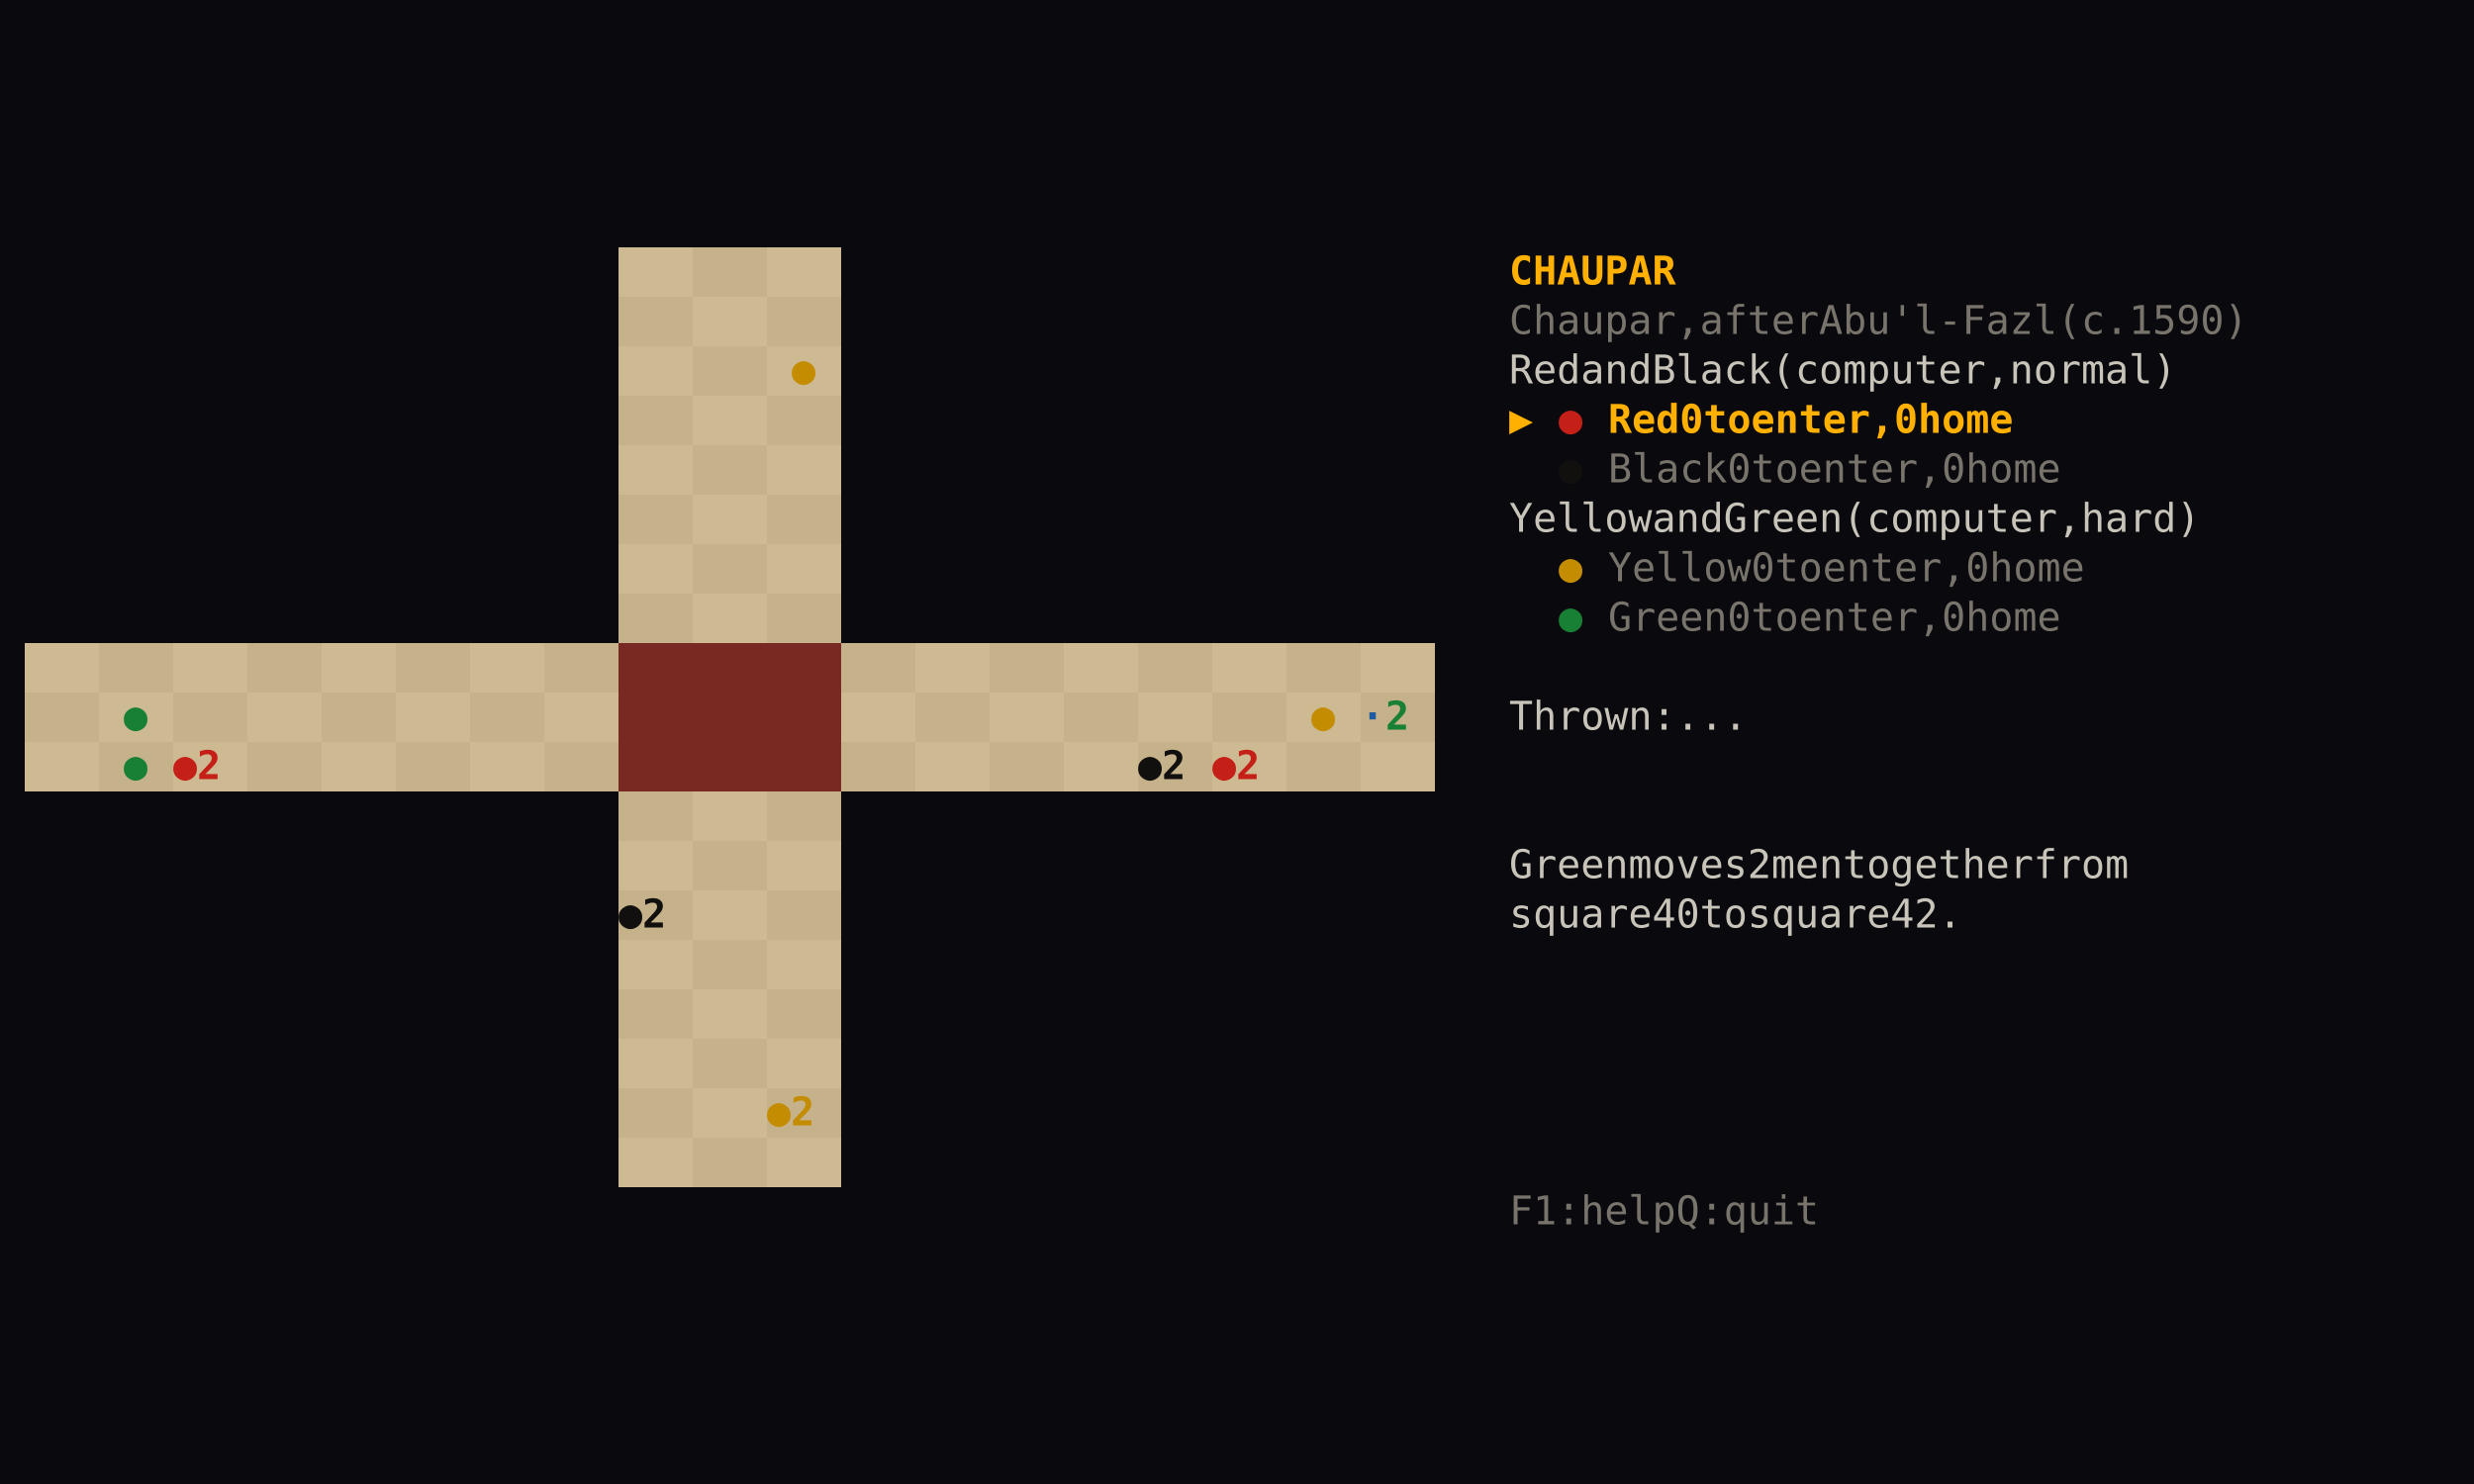
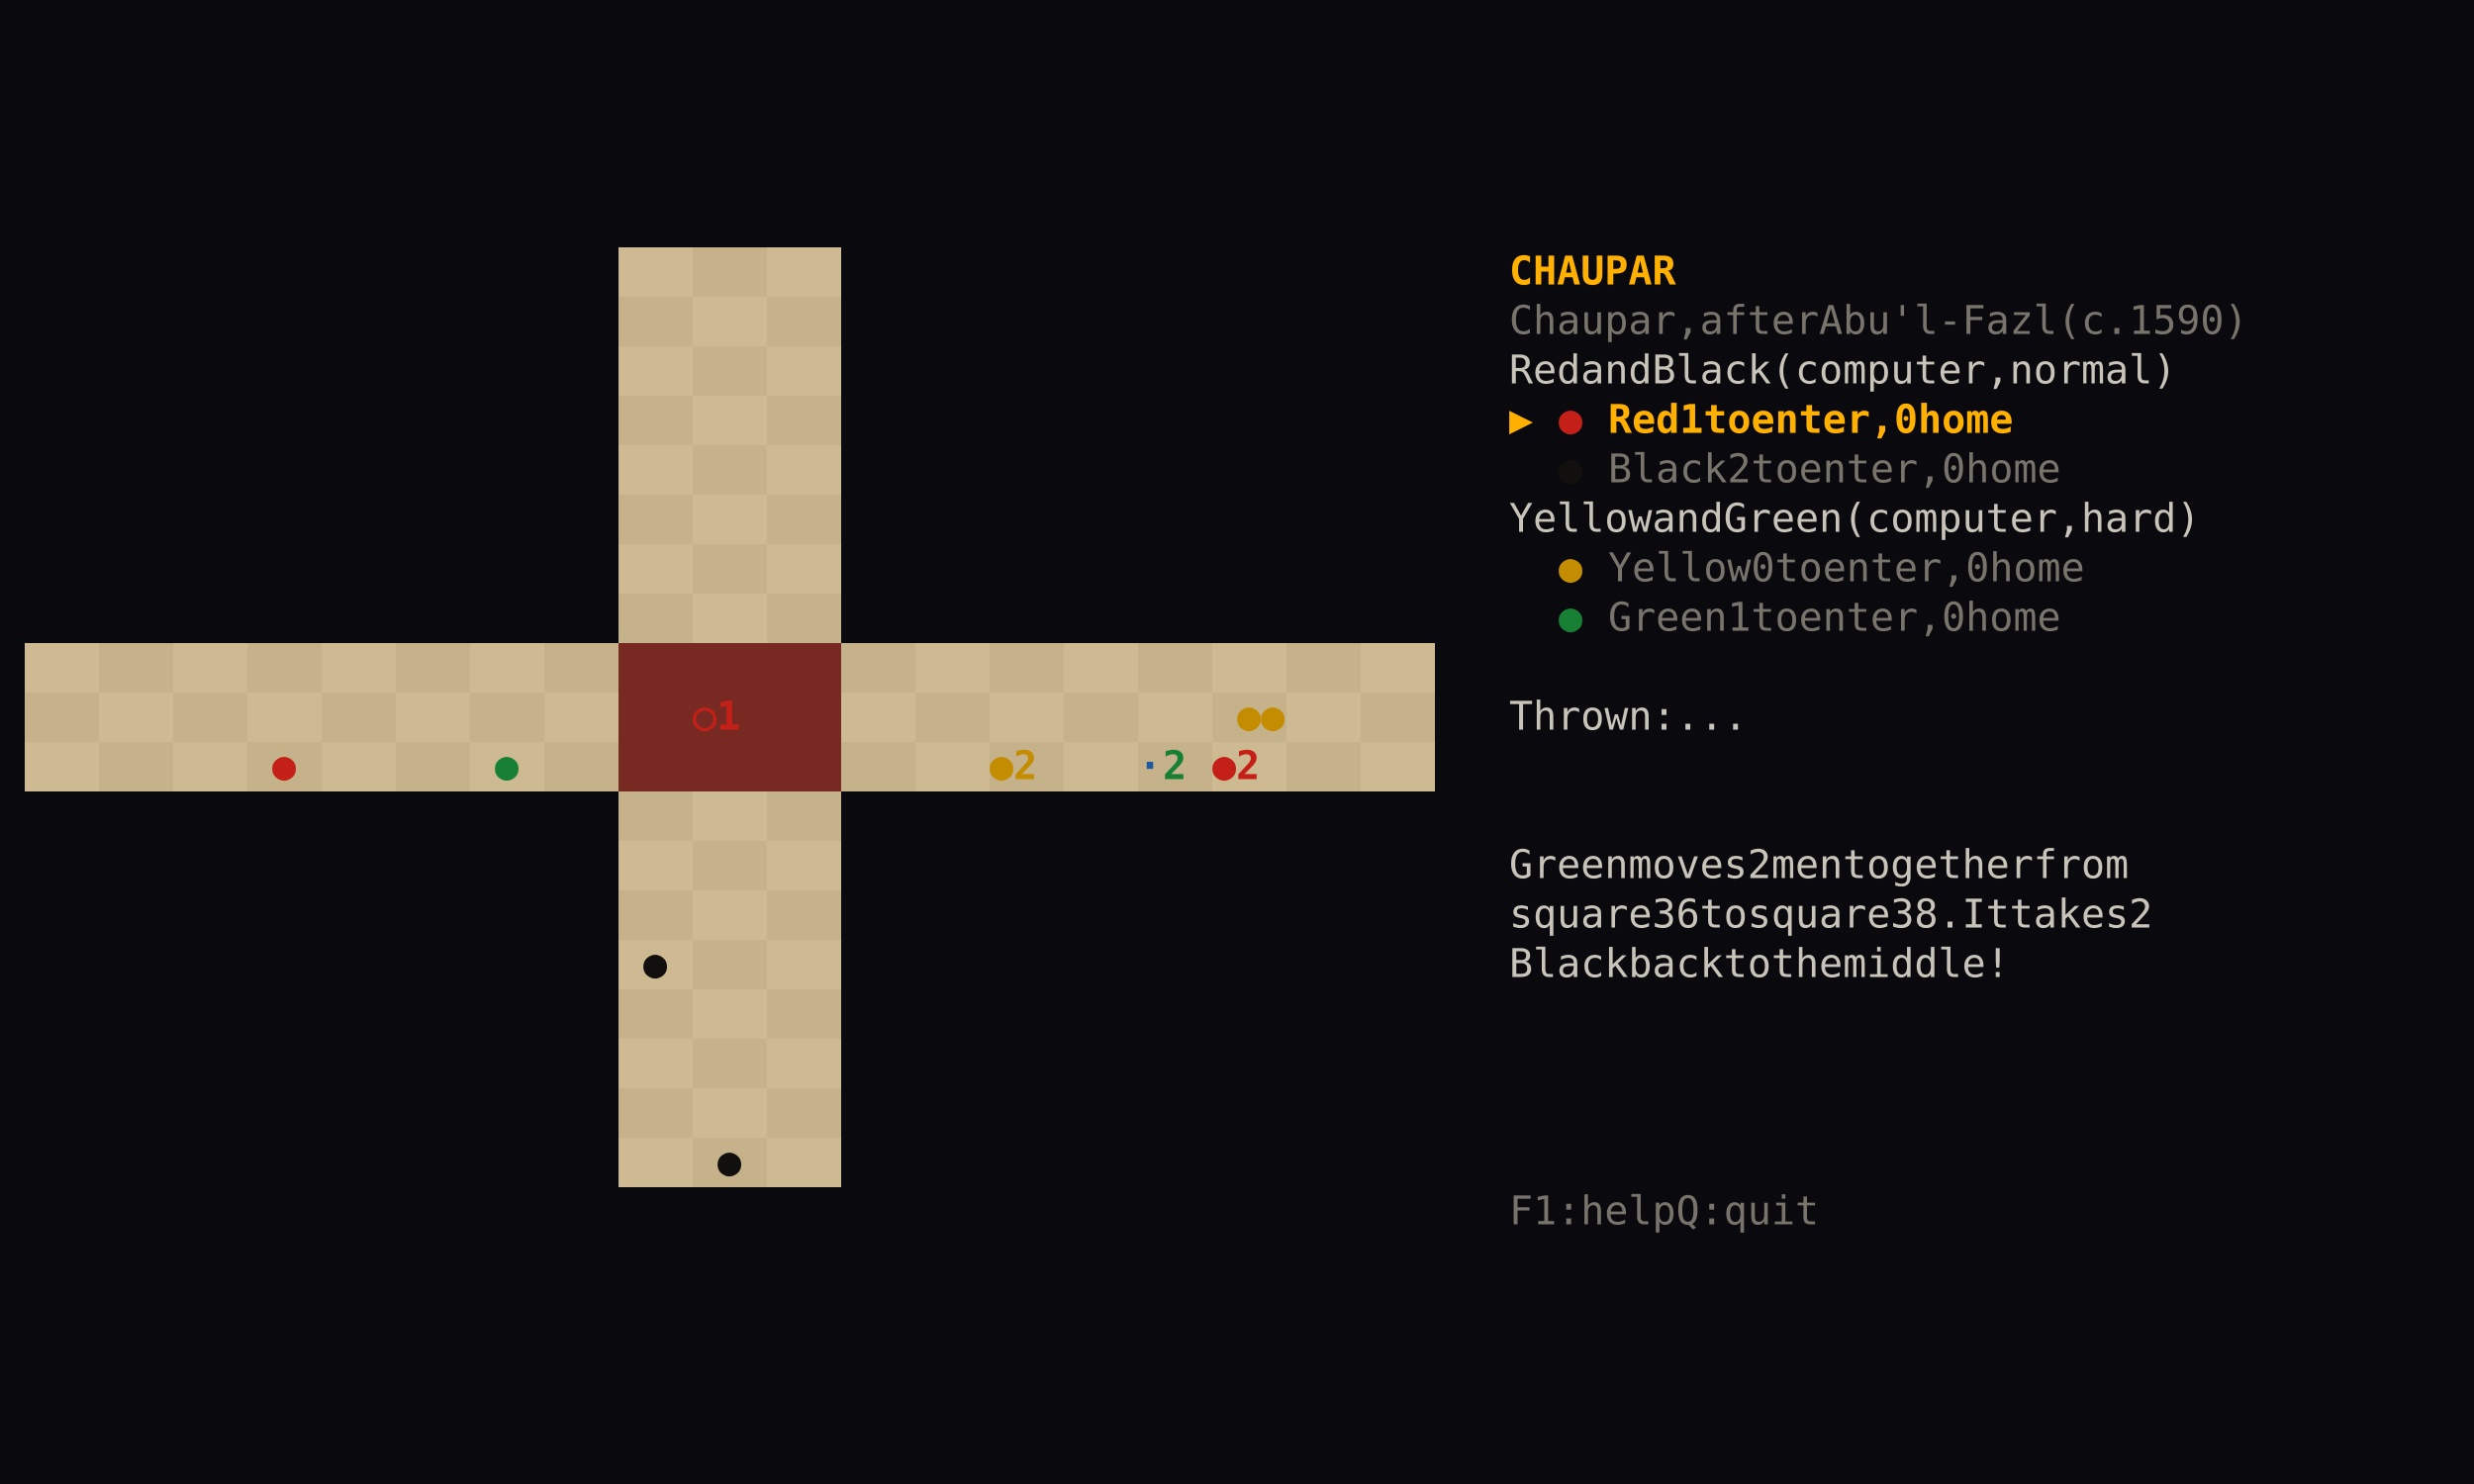
<svg xmlns="http://www.w3.org/2000/svg" viewBox="0 0 1000 600" width="1000" height="600" shape-rendering="crispEdges">
  <rect width="1000" height="600" fill="#101014" />
  <rect x="0" y="0" width="1000" height="20.5" fill="#0a0a0e" />
  <rect x="0" y="20" width="1000" height="20.5" fill="#0a0a0e" />
  <rect x="0" y="40" width="1000" height="20.5" fill="#0a0a0e" />
  <rect x="0" y="60" width="1000" height="20.5" fill="#0a0a0e" />
  <rect x="0" y="80" width="1000" height="20.5" fill="#0a0a0e" />
  <rect x="0" y="100" width="250" height="20.5" fill="#0a0a0e" />
  <rect x="250" y="100" width="30" height="20.5" fill="#ceba92" />
  <rect x="280" y="100" width="30" height="20.5" fill="#c6b28a" />
  <rect x="310" y="100" width="30" height="20.5" fill="#ceba92" />
  <rect x="340" y="100" width="660" height="20.5" fill="#0a0a0e" />
  <rect x="0" y="120" width="250" height="20.5" fill="#0a0a0e" />
  <rect x="250" y="120" width="30" height="20.5" fill="#c6b28a" />
  <rect x="280" y="120" width="30" height="20.5" fill="#ceba92" />
  <rect x="310" y="120" width="30" height="20.5" fill="#c6b28a" />
  <rect x="340" y="120" width="660" height="20.5" fill="#0a0a0e" />
  <rect x="0" y="140" width="250" height="20.5" fill="#0a0a0e" />
  <rect x="250" y="140" width="30" height="20.5" fill="#ceba92" />
  <rect x="280" y="140" width="30" height="20.5" fill="#c6b28a" />
  <rect x="310" y="140" width="30" height="20.5" fill="#ceba92" />
  <rect x="340" y="140" width="660" height="20.5" fill="#0a0a0e" />
  <rect x="0" y="160" width="250" height="20.5" fill="#0a0a0e" />
  <rect x="250" y="160" width="30" height="20.5" fill="#c6b28a" />
  <rect x="280" y="160" width="30" height="20.5" fill="#ceba92" />
  <rect x="310" y="160" width="30" height="20.5" fill="#c6b28a" />
  <rect x="340" y="160" width="660" height="20.5" fill="#0a0a0e" />
  <rect x="0" y="180" width="250" height="20.5" fill="#0a0a0e" />
  <rect x="250" y="180" width="30" height="20.5" fill="#ceba92" />
  <rect x="280" y="180" width="30" height="20.5" fill="#c6b28a" />
  <rect x="310" y="180" width="30" height="20.5" fill="#ceba92" />
  <rect x="340" y="180" width="660" height="20.5" fill="#0a0a0e" />
  <rect x="0" y="200" width="250" height="20.5" fill="#0a0a0e" />
  <rect x="250" y="200" width="30" height="20.5" fill="#c6b28a" />
  <rect x="280" y="200" width="30" height="20.5" fill="#ceba92" />
  <rect x="310" y="200" width="30" height="20.5" fill="#c6b28a" />
  <rect x="340" y="200" width="660" height="20.5" fill="#0a0a0e" />
  <rect x="0" y="220" width="250" height="20.5" fill="#0a0a0e" />
  <rect x="250" y="220" width="30" height="20.5" fill="#ceba92" />
  <rect x="280" y="220" width="30" height="20.5" fill="#c6b28a" />
  <rect x="310" y="220" width="30" height="20.5" fill="#ceba92" />
  <rect x="340" y="220" width="660" height="20.5" fill="#0a0a0e" />
  <rect x="0" y="240" width="250" height="20.5" fill="#0a0a0e" />
  <rect x="250" y="240" width="30" height="20.5" fill="#c6b28a" />
  <rect x="280" y="240" width="30" height="20.5" fill="#ceba92" />
  <rect x="310" y="240" width="30" height="20.5" fill="#c6b28a" />
  <rect x="340" y="240" width="660" height="20.5" fill="#0a0a0e" />
  <rect x="0" y="260" width="10" height="20.5" fill="#0a0a0e" />
  <rect x="10" y="260" width="30" height="20.5" fill="#ceba92" />
  <rect x="40" y="260" width="30" height="20.5" fill="#c6b28a" />
  <rect x="70" y="260" width="30" height="20.5" fill="#ceba92" />
  <rect x="100" y="260" width="30" height="20.5" fill="#c6b28a" />
  <rect x="130" y="260" width="30" height="20.5" fill="#ceba92" />
  <rect x="160" y="260" width="30" height="20.5" fill="#c6b28a" />
  <rect x="190" y="260" width="30" height="20.5" fill="#ceba92" />
  <rect x="220" y="260" width="30" height="20.5" fill="#c6b28a" />
  <rect x="250" y="260" width="90" height="20.5" fill="#782a22" />
  <rect x="340" y="260" width="30" height="20.5" fill="#c6b28a" />
  <rect x="370" y="260" width="30" height="20.5" fill="#ceba92" />
  <rect x="400" y="260" width="30" height="20.5" fill="#c6b28a" />
  <rect x="430" y="260" width="30" height="20.5" fill="#ceba92" />
  <rect x="460" y="260" width="30" height="20.5" fill="#c6b28a" />
  <rect x="490" y="260" width="30" height="20.5" fill="#ceba92" />
  <rect x="520" y="260" width="30" height="20.5" fill="#c6b28a" />
  <rect x="550" y="260" width="30" height="20.5" fill="#ceba92" />
  <rect x="580" y="260" width="420" height="20.5" fill="#0a0a0e" />
  <rect x="0" y="280" width="10" height="20.5" fill="#0a0a0e" />
  <rect x="10" y="280" width="30" height="20.5" fill="#c6b28a" />
  <rect x="40" y="280" width="30" height="20.5" fill="#ceba92" />
  <rect x="70" y="280" width="30" height="20.5" fill="#c6b28a" />
  <rect x="100" y="280" width="30" height="20.5" fill="#ceba92" />
  <rect x="130" y="280" width="30" height="20.5" fill="#c6b28a" />
  <rect x="160" y="280" width="30" height="20.5" fill="#ceba92" />
  <rect x="190" y="280" width="30" height="20.5" fill="#c6b28a" />
  <rect x="220" y="280" width="30" height="20.5" fill="#ceba92" />
  <rect x="250" y="280" width="90" height="20.5" fill="#782a22" />
  <rect x="340" y="280" width="30" height="20.5" fill="#ceba92" />
  <rect x="370" y="280" width="30" height="20.5" fill="#c6b28a" />
  <rect x="400" y="280" width="30" height="20.5" fill="#ceba92" />
  <rect x="430" y="280" width="30" height="20.5" fill="#c6b28a" />
  <rect x="460" y="280" width="30" height="20.5" fill="#ceba92" />
  <rect x="490" y="280" width="30" height="20.5" fill="#c6b28a" />
  <rect x="520" y="280" width="30" height="20.5" fill="#ceba92" />
  <rect x="550" y="280" width="30" height="20.5" fill="#c6b28a" />
  <rect x="580" y="280" width="420" height="20.5" fill="#0a0a0e" />
  <rect x="0" y="300" width="10" height="20.5" fill="#0a0a0e" />
  <rect x="10" y="300" width="30" height="20.5" fill="#ceba92" />
  <rect x="40" y="300" width="30" height="20.5" fill="#c6b28a" />
  <rect x="70" y="300" width="30" height="20.5" fill="#ceba92" />
  <rect x="100" y="300" width="30" height="20.5" fill="#c6b28a" />
  <rect x="130" y="300" width="30" height="20.5" fill="#ceba92" />
  <rect x="160" y="300" width="30" height="20.5" fill="#c6b28a" />
  <rect x="190" y="300" width="30" height="20.5" fill="#ceba92" />
  <rect x="220" y="300" width="30" height="20.5" fill="#c6b28a" />
  <rect x="250" y="300" width="90" height="20.5" fill="#782a22" />
  <rect x="340" y="300" width="30" height="20.5" fill="#c6b28a" />
  <rect x="370" y="300" width="30" height="20.5" fill="#ceba92" />
  <rect x="400" y="300" width="30" height="20.5" fill="#c6b28a" />
  <rect x="430" y="300" width="30" height="20.5" fill="#ceba92" />
  <rect x="460" y="300" width="30" height="20.5" fill="#c6b28a" />
  <rect x="490" y="300" width="30" height="20.5" fill="#ceba92" />
  <rect x="520" y="300" width="30" height="20.5" fill="#c6b28a" />
  <rect x="550" y="300" width="30" height="20.5" fill="#ceba92" />
  <rect x="580" y="300" width="420" height="20.5" fill="#0a0a0e" />
  <rect x="0" y="320" width="250" height="20.5" fill="#0a0a0e" />
  <rect x="250" y="320" width="30" height="20.5" fill="#c6b28a" />
  <rect x="280" y="320" width="30" height="20.5" fill="#ceba92" />
  <rect x="310" y="320" width="30" height="20.5" fill="#c6b28a" />
  <rect x="340" y="320" width="660" height="20.5" fill="#0a0a0e" />
  <rect x="0" y="340" width="250" height="20.5" fill="#0a0a0e" />
  <rect x="250" y="340" width="30" height="20.5" fill="#ceba92" />
  <rect x="280" y="340" width="30" height="20.5" fill="#c6b28a" />
  <rect x="310" y="340" width="30" height="20.5" fill="#ceba92" />
  <rect x="340" y="340" width="660" height="20.5" fill="#0a0a0e" />
  <rect x="0" y="360" width="250" height="20.5" fill="#0a0a0e" />
  <rect x="250" y="360" width="30" height="20.5" fill="#c6b28a" />
  <rect x="280" y="360" width="30" height="20.5" fill="#ceba92" />
  <rect x="310" y="360" width="30" height="20.5" fill="#c6b28a" />
  <rect x="340" y="360" width="660" height="20.5" fill="#0a0a0e" />
  <rect x="0" y="380" width="250" height="20.5" fill="#0a0a0e" />
  <rect x="250" y="380" width="30" height="20.5" fill="#ceba92" />
  <rect x="280" y="380" width="30" height="20.5" fill="#c6b28a" />
  <rect x="310" y="380" width="30" height="20.5" fill="#ceba92" />
  <rect x="340" y="380" width="660" height="20.5" fill="#0a0a0e" />
  <rect x="0" y="400" width="250" height="20.5" fill="#0a0a0e" />
  <rect x="250" y="400" width="30" height="20.5" fill="#c6b28a" />
  <rect x="280" y="400" width="30" height="20.5" fill="#ceba92" />
  <rect x="310" y="400" width="30" height="20.5" fill="#c6b28a" />
  <rect x="340" y="400" width="660" height="20.5" fill="#0a0a0e" />
  <rect x="0" y="420" width="250" height="20.5" fill="#0a0a0e" />
  <rect x="250" y="420" width="30" height="20.5" fill="#ceba92" />
  <rect x="280" y="420" width="30" height="20.5" fill="#c6b28a" />
  <rect x="310" y="420" width="30" height="20.5" fill="#ceba92" />
  <rect x="340" y="420" width="660" height="20.5" fill="#0a0a0e" />
  <rect x="0" y="440" width="250" height="20.5" fill="#0a0a0e" />
  <rect x="250" y="440" width="30" height="20.5" fill="#c6b28a" />
  <rect x="280" y="440" width="30" height="20.5" fill="#ceba92" />
  <rect x="310" y="440" width="30" height="20.5" fill="#c6b28a" />
  <rect x="340" y="440" width="660" height="20.5" fill="#0a0a0e" />
  <rect x="0" y="460" width="250" height="20.5" fill="#0a0a0e" />
  <rect x="250" y="460" width="30" height="20.5" fill="#ceba92" />
  <rect x="280" y="460" width="30" height="20.5" fill="#c6b28a" />
  <rect x="310" y="460" width="30" height="20.5" fill="#ceba92" />
  <rect x="340" y="460" width="660" height="20.5" fill="#0a0a0e" />
  <rect x="0" y="480" width="1000" height="20.5" fill="#0a0a0e" />
  <rect x="0" y="500" width="1000" height="20.5" fill="#0a0a0e" />
  <rect x="0" y="520" width="1000" height="20.5" fill="#0a0a0e" />
  <rect x="0" y="540" width="1000" height="20.5" fill="#0a0a0e" />
  <rect x="0" y="560" width="1000" height="20.5" fill="#0a0a0e" />
  <rect x="0" y="580" width="1000" height="20.5" fill="#0a0a0e" />
  <g font-family="DejaVu Sans Mono, Menlo, Consolas, monospace" font-size="16" xml:space="preserve">
    <text x="610 620 630 640 650 660 670" y="115" fill="#ffb000" font-weight="bold">CHAUPAR</text>
    <text x="610 620 630 640 650 660 670 680 700 710 720 730 740 760 770 780 790 800 810 820 830 840 850 870 880 890 910 920 930 940 950" y="135" fill="#78746c">Chaupar,afterAbu'l-Fazl(c.1590)</text>
-     <text x="320" y="155" fill="#c48c00" font-weight="bold">●</text>
    <text x="610 620 630 650 660 670 690 700 710 720 730 750 760 770 780 790 800 810 820 830 840 860 870 880 890 900 910 920" y="155" fill="#c8c4ba">RedandBlack(computer,normal)</text>
    <text x="610" y="175" fill="#ffb000" font-weight="bold">▶</text>
    <text x="630" y="175" fill="#c42018" font-weight="bold">●</text>
-     <text x="650 660 670 720 740 750 770 780 790 800 810 820 840 860 870 880 890" y="175" fill="#ffb000" font-weight="bold">Red0toenter,0home</text>
+     <text x="650 660 670 720 740 750 770 780 790 800 810 820 840 860 870 880 890" y="175" fill="#ffb000" font-weight="bold">Red1toenter,0home</text>
    <text x="630" y="195" fill="#12100e" font-weight="bold">●</text>
-     <text x="650 660 670 680 690 720 740 750 770 780 790 800 810 820 840 860 870 880 890" y="195" fill="#78746c">Black0toenter,0home</text>
+     <text x="650 660 670 680 690 720 740 750 770 780 790 800 810 820 840 860 870 880 890" y="195" fill="#78746c">Black2toenter,0home</text>
    <text x="610 620 630 640 650 660 680 690 700 720 730 740 750 760 780 790 800 810 820 830 840 850 860 870 890 900 910 920 930" y="215" fill="#c8c4ba">YellowandGreen(computer,hard)</text>
    <text x="630" y="235" fill="#c48c00" font-weight="bold">●</text>
    <text x="650 660 670 680 690 700 720 740 750 770 780 790 800 810 820 840 860 870 880 890" y="235" fill="#78746c">Yellow0toenter,0home</text>
    <text x="630" y="255" fill="#188034" font-weight="bold">●</text>
-     <text x="650 660 670 680 690 720 740 750 770 780 790 800 810 820 840 860 870 880 890" y="255" fill="#78746c">Green0toenter,0home</text>
-     <text x="50" y="295" fill="#188034" font-weight="bold">●</text>
-     <text x="530" y="295" fill="#c48c00" font-weight="bold">●</text>
-     <text x="550" y="295" fill="#1e5aa0" font-weight="bold">·</text>
-     <text x="560" y="295" fill="#188034" font-weight="bold">2</text>
+     <text x="650 660 670 680 690 720 740 750 770 780 790 800 810 820 840 860 870 880 890" y="255" fill="#78746c">Green1toenter,0home</text>
+     <text x="280 290" y="295" fill="#c42018" font-weight="bold">○1</text>
+     <text x="500 530" y="295" fill="#c48c00" font-weight="bold">●●</text>
    <text x="610 620 630 640 650 660 670 690 700 710" y="295" fill="#c8c4ba">Thrown:...</text>
-     <text x="50" y="315" fill="#188034" font-weight="bold">●</text>
-     <text x="70 80" y="315" fill="#c42018" font-weight="bold">●2</text>
-     <text x="460 470" y="315" fill="#12100e" font-weight="bold">●2</text>
+     <text x="110" y="315" fill="#c42018" font-weight="bold">●</text>
+     <text x="200" y="315" fill="#188034" font-weight="bold">●</text>
+     <text x="400 410" y="315" fill="#c48c00" font-weight="bold">●2</text>
+     <text x="460" y="315" fill="#1e5aa0" font-weight="bold">·</text>
+     <text x="470" y="315" fill="#188034" font-weight="bold">2</text>
    <text x="490 500" y="315" fill="#c42018" font-weight="bold">●2</text>
    <text x="610 620 630 640 650 670 680 690 700 710 730 750 760 770 790 800 810 820 830 840 850 860 880 890 900 910" y="355" fill="#c8c4ba">Greenmoves2mentogetherfrom</text>
-     <text x="250 260" y="375" fill="#12100e" font-weight="bold">●2</text>
-     <text x="610 620 630 640 650 660 680 690 710 720 740 750 760 770 780 790 810 820 830" y="375" fill="#c8c4ba">square40tosquare42.</text>
-     <text x="310 320" y="455" fill="#c48c00" font-weight="bold">●2</text>
+     <text x="610 620 630 640 650 660 680 690 710 720 740 750 760 770 780 790 810 820 830 850 860 880 890 900 910 920 940" y="375" fill="#c8c4ba">square36tosquare38.Ittakes2</text>
+     <text x="260" y="395" fill="#12100e" font-weight="bold">●</text>
+     <text x="610 620 630 640 650 670 680 690 700 720 730 750 760 770 790 800 810 820 830 840 850" y="395" fill="#c8c4ba">Blackbacktothemiddle!</text>
+     <text x="290" y="475" fill="#12100e" font-weight="bold">●</text>
    <text x="610 620 630 650 660 670 680 720 730 750 760 770 780" y="495" fill="#78746c">F1:helpQ:quit</text>
  </g>
</svg>
